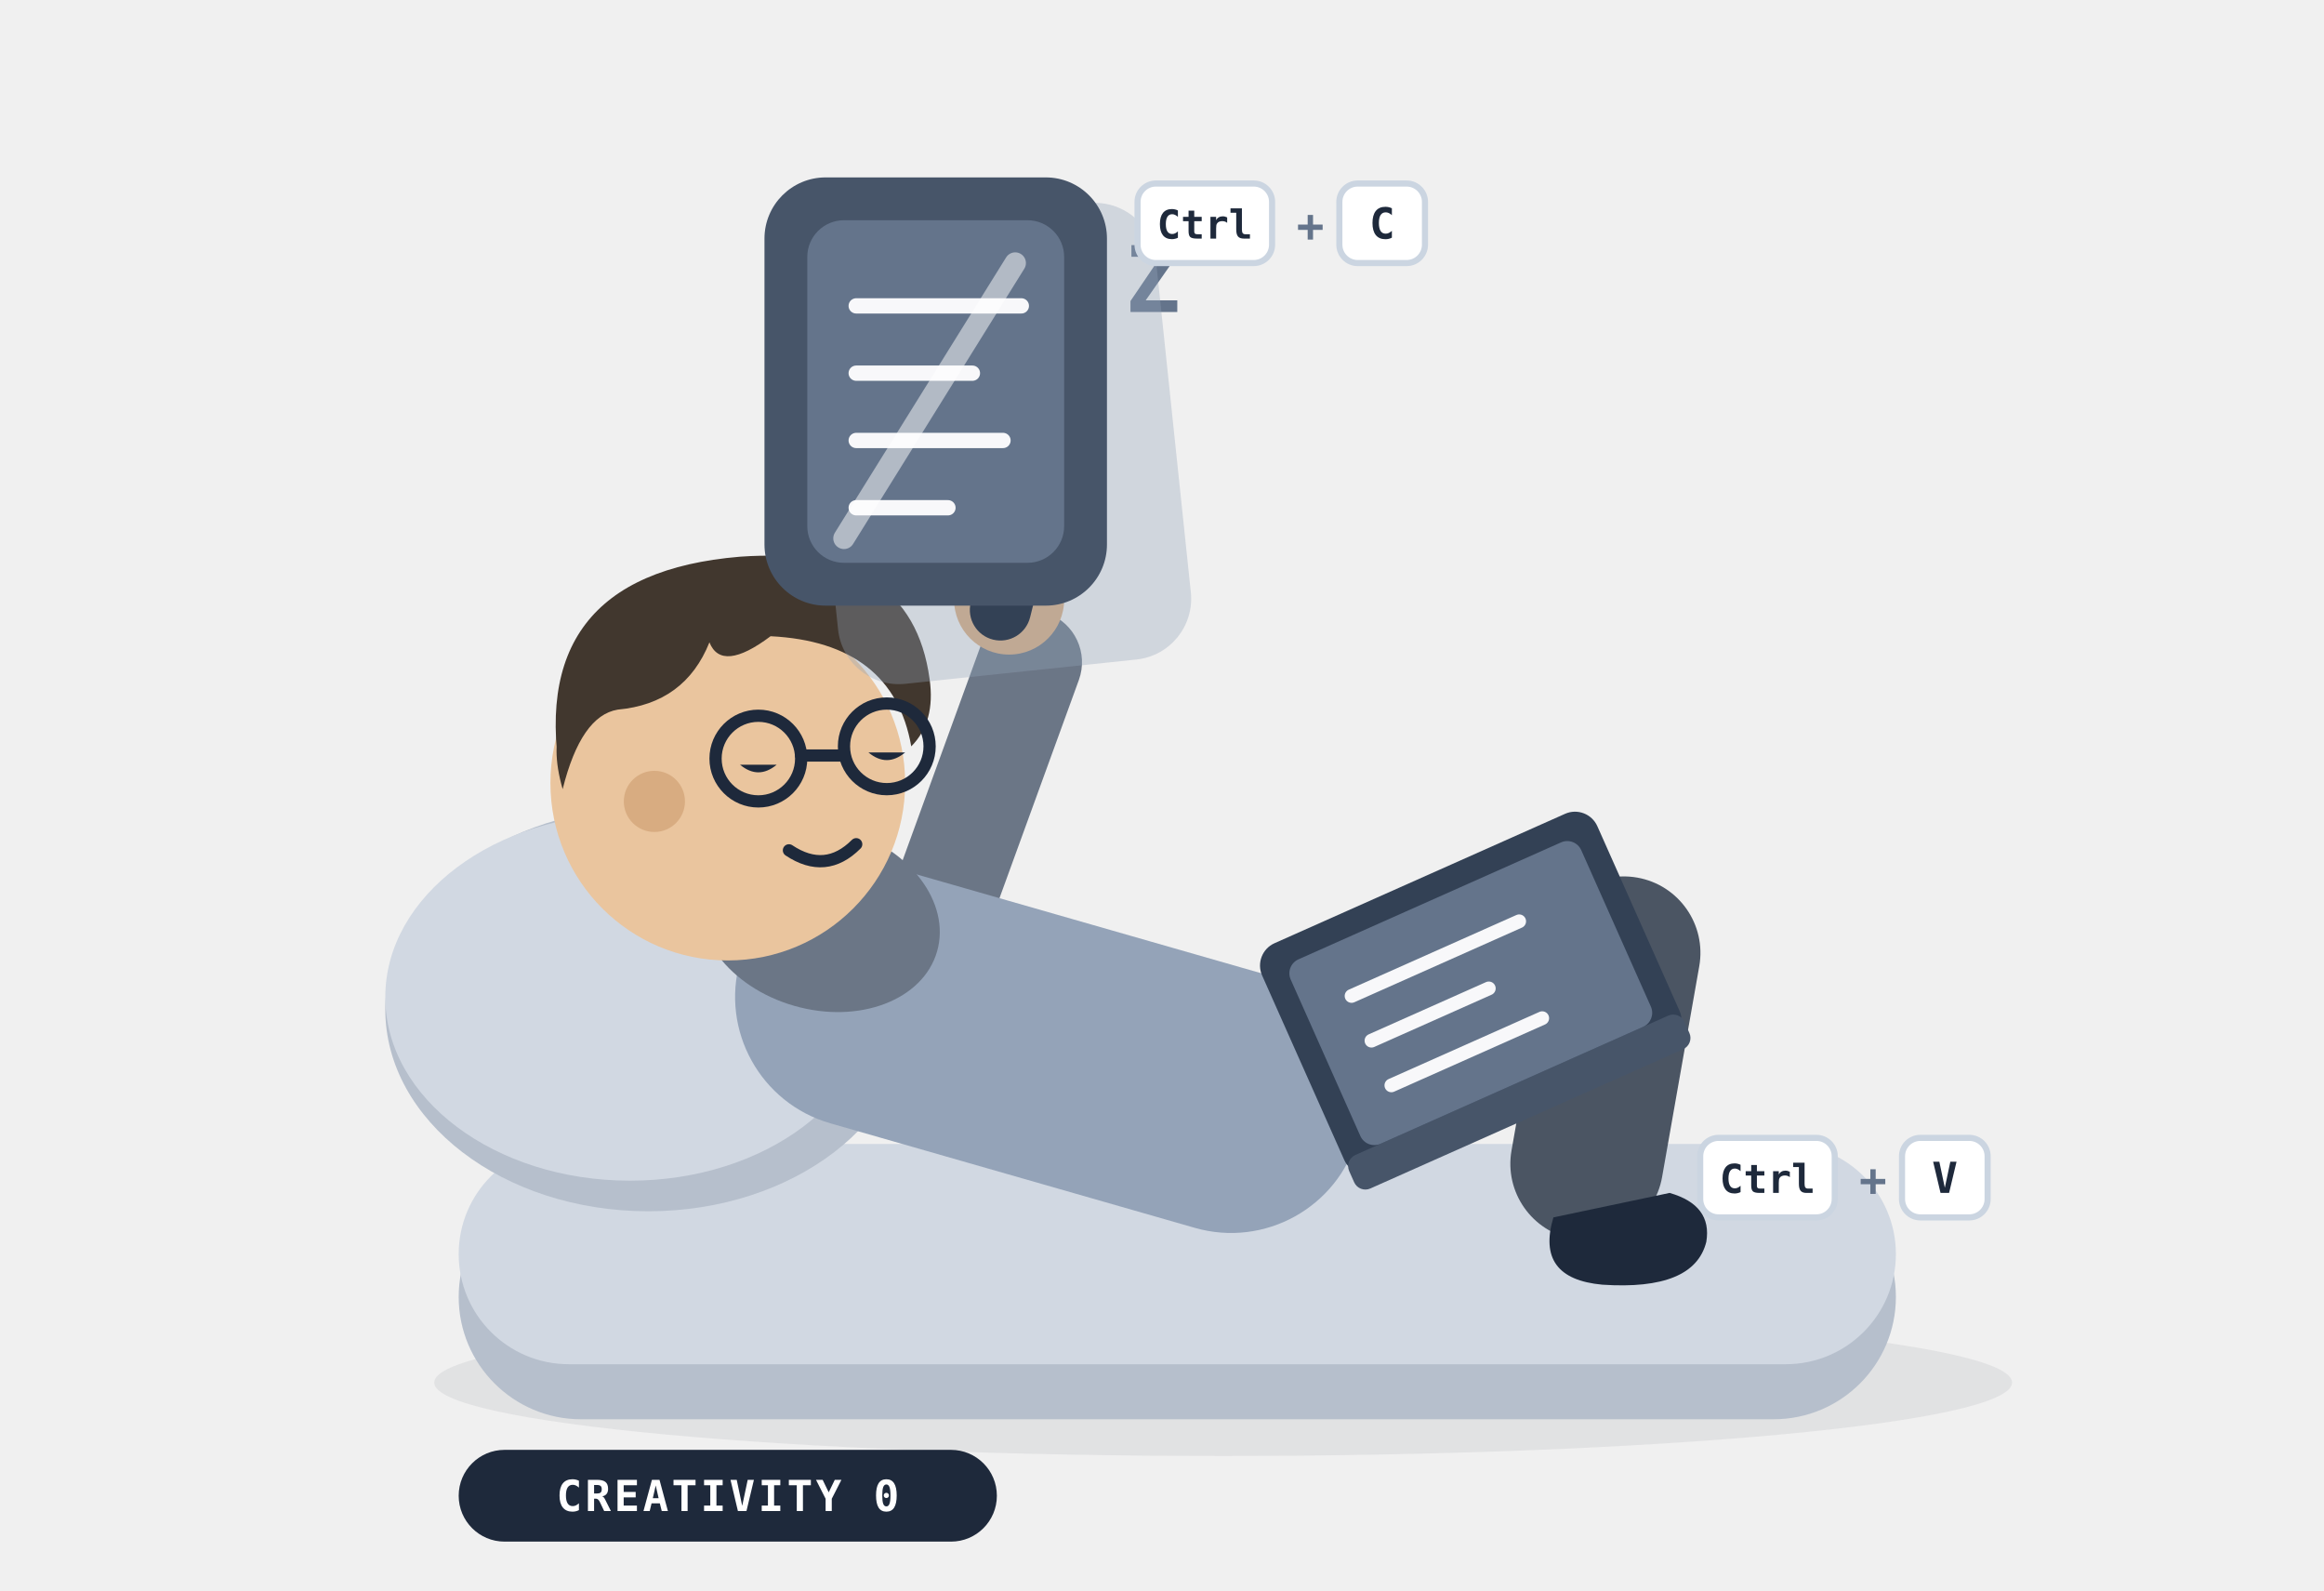
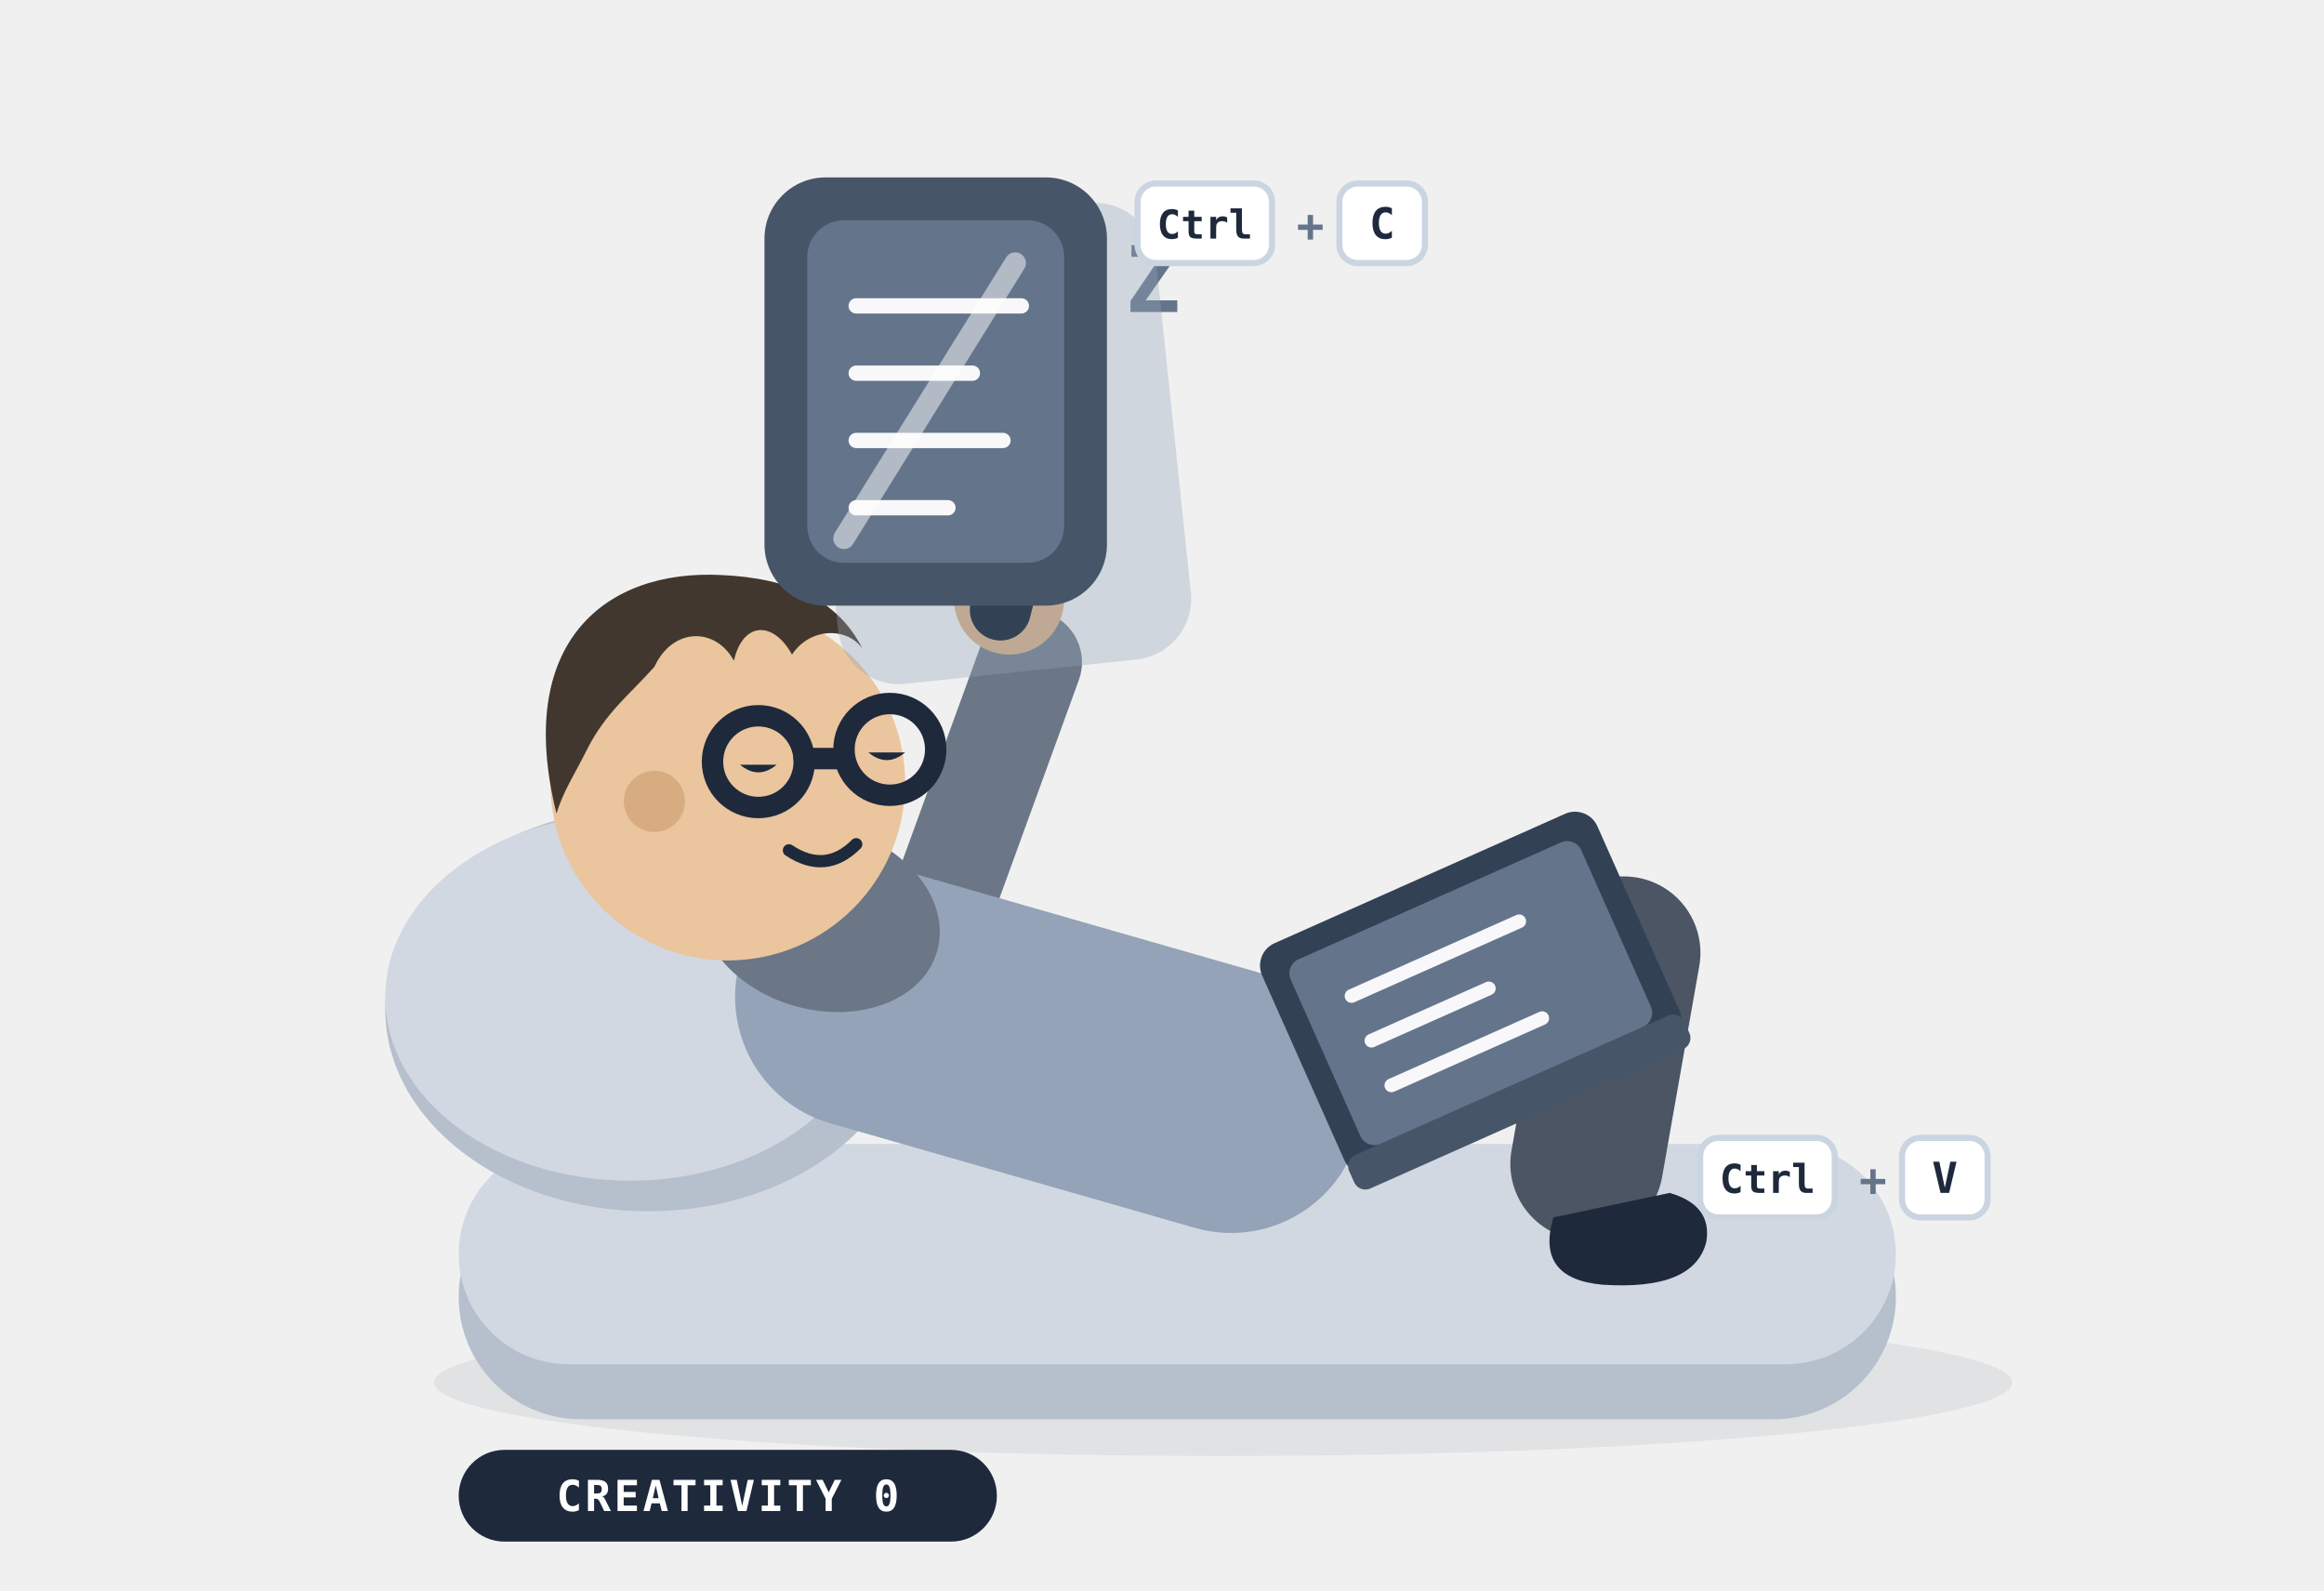
<svg xmlns="http://www.w3.org/2000/svg" viewBox="0 0 760 520" width="760" height="520" role="img" aria-label="mirror-design mascot: a developer lounging back, holding up a mirror that reflects a UI (Ctrl+C) and pasting the same UI onto a laptop on their lap (Ctrl+V)">
  <style>
    :root{color-scheme:light dark;}
    .ink{fill:#1e293b;} .stroke-ink{stroke:#1e293b;}
    .skin{fill:#eac59e;} .skinD{fill:#d8ac81;}
    .hair{fill:#41372e;}
    .hoodie{fill:#94a3b8;} .hoodieD{fill:#6b7686;}
    .leg{fill:#64748b;} .legD{fill:#4b5563;}
    .cushion{fill:#d1d8e2;} .cushionD{fill:#b6bfcc;}
    .screen{fill:#64748b;} .screenD{fill:#475569;}
    .aline{stroke:#ffffff;opacity:.95;}
    .frame{fill:#475569;} .frameD{fill:#334155;}
    .cap{fill:#ffffff;stroke:#cbd5e1;} .capTx{fill:#1e293b;} .muted{fill:#64748b;}
    .shadow{fill:#0f172a;opacity:.07;}
    .chipBg{fill:#1e293b;} .chipTx{fill:#ffffff;}
    .echo{fill:#94a3b8;opacity:.34;}
    .shine{stroke:#ffffff;opacity:.5;}
    @media (prefers-color-scheme:dark){
      .ink{fill:#e2e8f0;} .stroke-ink{stroke:#e2e8f0;}
      .skin{fill:#c99b74;} .skinD{fill:#b3835f;}
      .hair{fill:#2a241d;}
      .hoodie{fill:#5b6472;} .hoodieD{fill:#454d5b;}
      .leg{fill:#3f4757;} .legD{fill:#2f3541;}
      .cushion{fill:#3a4150;} .cushionD{fill:#2c323e;}
      .screen{fill:#94a3b8;} .screenD{fill:#64748b;}
      .frame{fill:#94a3b8;} .frameD{fill:#64748b;}
      .cap{fill:#0f172a;stroke:#334155;} .capTx{fill:#e2e8f0;} .muted{fill:#94a3b8;}
      .shadow{fill:#000;opacity:.24;}
      .chipBg{fill:#e2e8f0;} .chipTx{fill:#0f172a;}
      .echo{fill:#64748b;opacity:.32;}
      .aline{stroke:#e5e9f0;opacity:.92;}
      .shine{stroke:#e5e9f0;opacity:.35;}
    }
  </style>
  <ellipse class="shadow" cx="400" cy="452" rx="258" ry="24" />
  <rect class="cushionD" x="150" y="384" width="470" height="80" rx="40" />
  <rect class="cushion" x="150" y="374" width="470" height="72" rx="36" />
  <ellipse class="cushionD" cx="212" cy="330" rx="86" ry="66" />
  <ellipse class="cushion" cx="206" cy="326" rx="80" ry="60" />
  <rect class="hoodieD" x="300" y="196" width="34" height="150" rx="17" transform="rotate(20 317 271)" />
  <circle class="skinD" cx="330" cy="196" r="18" />
  <rect class="leg" x="392" y="330" width="150" height="52" rx="26" transform="rotate(-24 392 356)" />
  <rect class="legD" x="500" y="286" width="50" height="120" rx="25" transform="rotate(10 525 346)" />
  <path class="ink" d="M508 398 q-6 20 16 22 q30 2 34 -14 q2 -12 -12 -16 Z" />
  <rect class="hoodie" x="238" y="300" width="210" height="86" rx="43" transform="rotate(16 343 343)" />
  <ellipse class="hoodieD" cx="268" cy="300" rx="40" ry="30" transform="rotate(16 268 300)" />
  <circle class="skin" cx="238" cy="256" r="58" />
  <circle class="skinD" cx="214" cy="262" r="10" />
-   <path class="hair" d="M184 258 q-14 -70 58 -76 q56 -4 62 40 q2 14 -6 22 q-6 -34 -46 -36 q-16 12 -20 2 q-8 20 -30 22 q-12 2 -18 26 q-4 -14 0 -22 Z" />
-   <g class="stroke-ink" fill="none" stroke-width="4" stroke-linecap="round">
-     <circle cx="248" cy="248" r="14" />
-     <circle cx="290" cy="244" r="14" />
-     <path d="M262 247 h14" />
+   <path class="hair" d="M182 266 C168 210 198 186 236 188 C258 189 274 196 282 212 C277 205 265 205 259 214 C253 203 243 203 240 216 C234 205 220 205 214 218 C206 227 198 233 192 245 C188 253 184 259 182 266 Z" />
+   <g class="stroke-ink" fill="none" stroke-width="7" stroke-linecap="round">
+     <circle cx="248" cy="249" r="15" />
+     <circle cx="291" cy="245" r="15" />
+     <path d="M263 248 h13" />
  </g>
  <path class="ink" d="M242 250 q6 5 12 0" />
  <path class="ink" d="M284 246 q6 5 12 0" />
  <path class="stroke-ink" d="M258 278 q12 8 22 -2" fill="none" stroke-width="4" stroke-linecap="round" />
  <g class="muted" font-family="ui-monospace, Menlo, monospace" font-weight="700">
    <text x="322" y="150" font-size="17">z</text>
    <text x="342" y="128" font-size="23">z</text>
    <text x="368" y="102" font-size="30">Z</text>
  </g>
  <rect class="hoodie" x="330" y="330" width="150" height="40" rx="20" transform="rotate(-8 405 350)" />
  <circle class="skin" cx="470" cy="336" r="17" />
  <g transform="rotate(-24 470 300)">
    <rect class="frameD" x="410" y="286" width="120" height="82" rx="8" />
    <rect class="screenD" x="410" y="360" width="120" height="12" rx="4" />
    <rect class="screen" x="418" y="294" width="104" height="66" rx="5" />
    <g class="aline" stroke-width="4.5" stroke-linecap="round">
      <path d="M434 312 h60" />
      <path d="M434 328 h42" />
      <path d="M434 344 h54" />
    </g>
  </g>
  <rect class="echo" x="268" y="70" width="116" height="150" rx="20" transform="rotate(-6 326 145)" />
  <rect class="frameD" x="322" y="150" width="20" height="60" rx="10" transform="rotate(14 332 180)" />
  <rect class="frame" x="250" y="58" width="112" height="140" rx="20" />
  <rect class="screen" x="264" y="72" width="84" height="112" rx="12" />
  <g class="aline" stroke-width="5" stroke-linecap="round">
    <path d="M280 100 h54" />
    <path d="M280 122 h38" />
    <path d="M280 144 h48" />
    <path d="M280 166 h30" />
  </g>
  <path class="shine" d="M276 176 L332 86" fill="none" stroke-width="7" stroke-linecap="round" />
  <g transform="translate(372 60)" font-family="ui-monospace, SFMono-Regular, Menlo, monospace" font-weight="700">
    <rect class="cap" x="0" y="0" width="44" height="26" rx="6" stroke-width="2" />
    <text x="22" y="18" text-anchor="middle" font-size="13" class="capTx">Ctrl</text>
    <text x="52" y="19" font-size="15" class="muted">+</text>
    <rect class="cap" x="66" y="0" width="28" height="26" rx="6" stroke-width="2" />
    <text x="80" y="18" text-anchor="middle" font-size="14" class="capTx">C</text>
  </g>
  <g transform="translate(556 372)" font-family="ui-monospace, SFMono-Regular, Menlo, monospace" font-weight="700">
    <rect class="cap" x="0" y="0" width="44" height="26" rx="6" stroke-width="2" />
    <text x="22" y="18" text-anchor="middle" font-size="13" class="capTx">Ctrl</text>
    <text x="52" y="19" font-size="15" class="muted">+</text>
    <rect class="cap" x="66" y="0" width="28" height="26" rx="6" stroke-width="2" />
    <text x="80" y="18" text-anchor="middle" font-size="14" class="capTx">V</text>
  </g>
  <g transform="translate(150 474)">
    <rect class="chipBg" x="0" y="0" width="176" height="30" rx="15" />
    <text x="88" y="20" text-anchor="middle" font-family="ui-monospace, SFMono-Regular, Menlo, monospace" font-size="14" font-weight="700" class="chipTx" letter-spacing="1">CREATIVITY 0</text>
  </g>
</svg>
